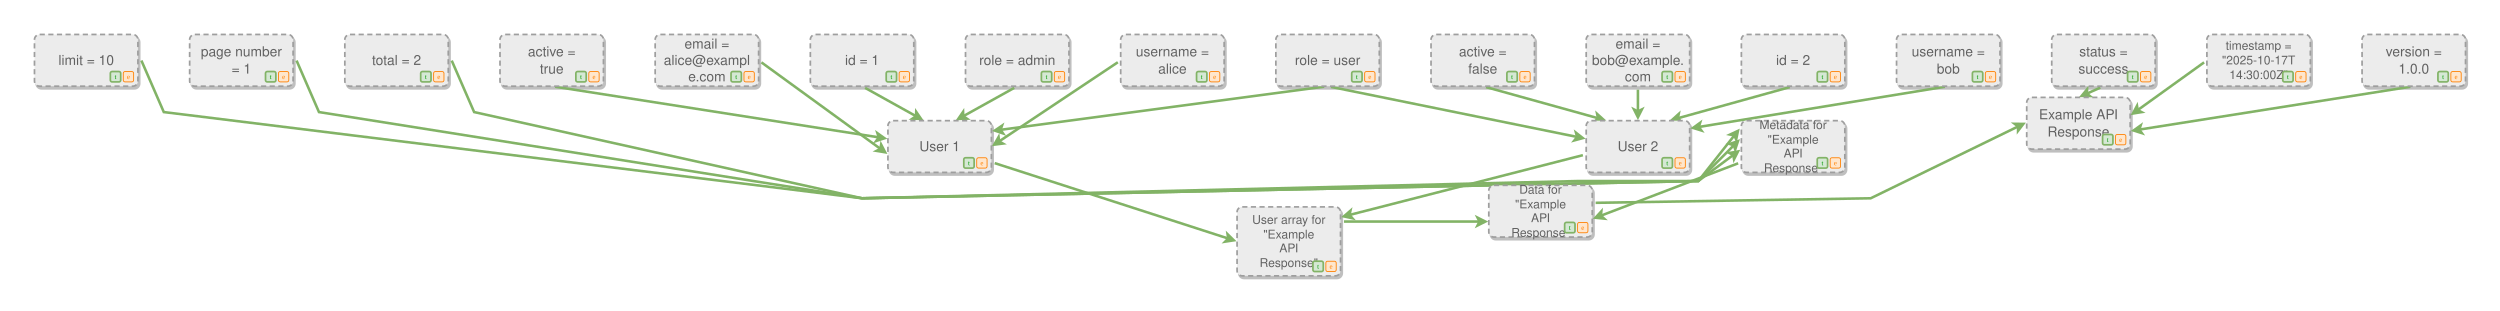
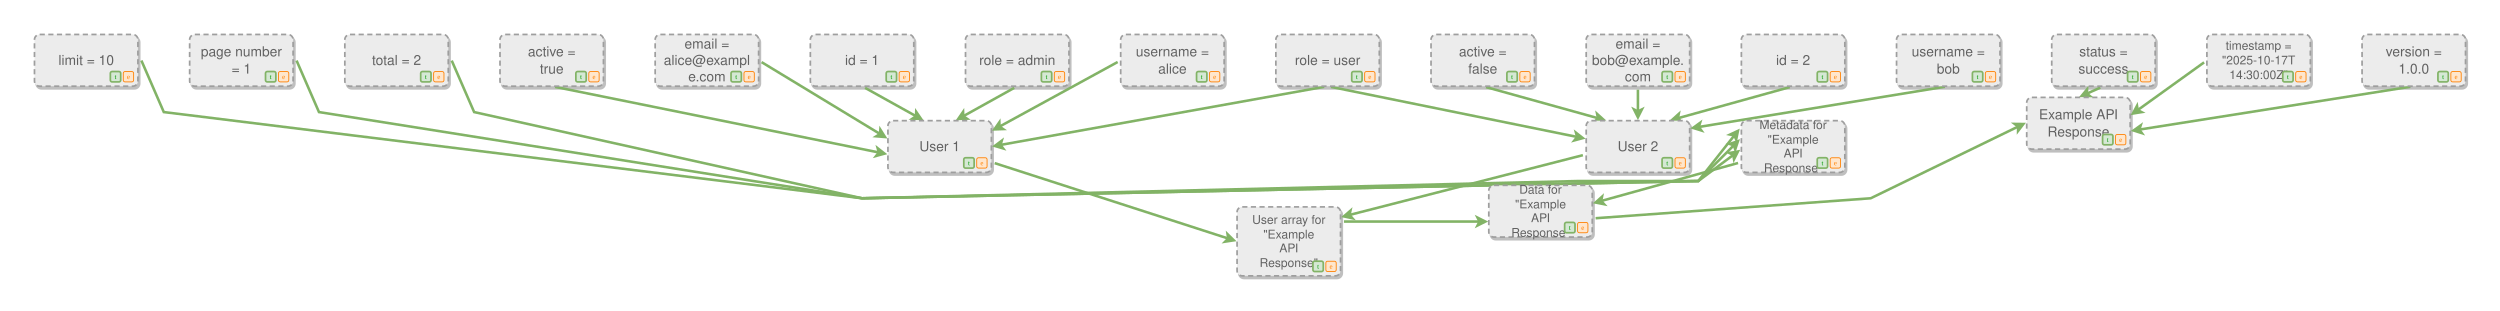
<svg xmlns="http://www.w3.org/2000/svg" width="2900" height="360" viewBox="0 0 2900 360">
  <defs>
  </defs>
  <g id="container-shells">
  </g>
  <g id="node-shadows">
    <rect x="1727" y="215" width="120" height="60" rx="6" ry="6" fill="#000000" stroke="#000000" stroke-width="2" opacity="0.25" transform="translate(2,3)" />
    <rect x="1840" y="40" width="120" height="60" rx="6" ry="6" fill="#000000" stroke="#000000" stroke-width="2" opacity="0.25" transform="translate(2,3)" />
    <rect x="940" y="40" width="120" height="60" rx="6" ry="6" fill="#000000" stroke="#000000" stroke-width="2" opacity="0.25" transform="translate(2,3)" />
    <rect x="2020" y="40" width="120" height="60" rx="6" ry="6" fill="#000000" stroke="#000000" stroke-width="2" opacity="0.25" transform="translate(2,3)" />
    <rect x="40" y="40" width="120" height="60" rx="6" ry="6" fill="#000000" stroke="#000000" stroke-width="2" opacity="0.25" transform="translate(2,3)" />
    <rect x="220" y="40" width="120" height="60" rx="6" ry="6" fill="#000000" stroke="#000000" stroke-width="2" opacity="0.25" transform="translate(2,3)" />
    <rect x="1120" y="40" width="120" height="60" rx="6" ry="6" fill="#000000" stroke="#000000" stroke-width="2" opacity="0.25" transform="translate(2,3)" />
    <rect x="1480" y="40" width="120" height="60" rx="6" ry="6" fill="#000000" stroke="#000000" stroke-width="2" opacity="0.25" transform="translate(2,3)" />
    <rect x="2380" y="40" width="120" height="60" rx="6" ry="6" fill="#000000" stroke="#000000" stroke-width="2" opacity="0.25" transform="translate(2,3)" />
    <rect x="2560" y="40" width="120" height="60" rx="6" ry="6" fill="#000000" stroke="#000000" stroke-width="2" opacity="0.25" transform="translate(2,3)" />
    <rect x="400" y="40" width="120" height="60" rx="6" ry="6" fill="#000000" stroke="#000000" stroke-width="2" opacity="0.25" transform="translate(2,3)" />
    <rect x="2351" y="113" width="120" height="60" rx="6" ry="6" fill="#000000" stroke="#000000" stroke-width="2" opacity="0.25" transform="translate(2,3)" />
    <rect x="1300" y="40" width="120" height="60" rx="6" ry="6" fill="#000000" stroke="#000000" stroke-width="2" opacity="0.25" transform="translate(2,3)" />
    <rect x="2200" y="40" width="120" height="60" rx="6" ry="6" fill="#000000" stroke="#000000" stroke-width="2" opacity="0.25" transform="translate(2,3)" />
    <rect x="2740" y="40" width="120" height="60" rx="6" ry="6" fill="#000000" stroke="#000000" stroke-width="2" opacity="0.25" transform="translate(2,3)" />
    <rect x="2020" y="140" width="120" height="60" rx="6" ry="6" fill="#000000" stroke="#000000" stroke-width="2" opacity="0.25" transform="translate(2,3)" />
    <rect x="1030" y="140" width="120" height="60" rx="6" ry="6" fill="#000000" stroke="#000000" stroke-width="2" opacity="0.25" transform="translate(2,3)" />
    <rect x="1840" y="140" width="120" height="60" rx="6" ry="6" fill="#000000" stroke="#000000" stroke-width="2" opacity="0.25" transform="translate(2,3)" />
    <rect x="1435" y="240" width="120" height="80" rx="6" ry="6" fill="#000000" stroke="#000000" stroke-width="2" opacity="0.25" transform="translate(2,3)" />
    <rect x="1660" y="40" width="120" height="60" rx="6" ry="6" fill="#000000" stroke="#000000" stroke-width="2" opacity="0.25" transform="translate(2,3)" />
    <rect x="580" y="40" width="120" height="60" rx="6" ry="6" fill="#000000" stroke="#000000" stroke-width="2" opacity="0.25" transform="translate(2,3)" />
    <rect x="760" y="40" width="120" height="60" rx="6" ry="6" fill="#000000" stroke="#000000" stroke-width="2" opacity="0.25" transform="translate(2,3)" />
  </g>
  <g id="edges">
    <g class="edge" data-edge-idx="0" data-edge-base="partof" data-edge-from="1" data-edge-to="2">
-       <polyline points="1850.93,235.27 2170,230 2341.00,146.68" fill="none" stroke="#82b366" stroke-width="3" />
-       <path d="M 2347.07 143.73 L 2340.95 151.71 L 2341.00 146.68 L 2337.00 143.62 Z" fill="#82b366" stroke="#82b366" stroke-width="3" stroke-miterlimit="10" />
+       <polyline points="1850.91,253.14 2170,230 2341.02,146.81" fill="none" stroke="#82b366" stroke-width="3" />
+       <path d="M 2347.09 143.86 L 2340.97 151.84 L 2341.02 146.81 L 2337.03 143.75 Z" fill="#82b366" stroke="#82b366" stroke-width="3" stroke-miterlimit="10" />
    </g>
    <g class="edge" data-edge-idx="1" data-edge-base="partof" data-edge-from="10" data-edge-to="5">
      <line x1="1900.00" y1="104.00" x2="1900.00" y2="129.25" stroke="#82b366" stroke-width="3" />
      <path d="M 1900.00 136.00 L 1895.50 127.00 L 1900.00 129.25 L 1904.50 127.00 Z" fill="#82b366" stroke="#82b366" stroke-width="3" stroke-miterlimit="10" />
    </g>
    <g class="edge" data-edge-idx="2" data-edge-base="partof" data-edge-from="11" data-edge-to="4">
      <line x1="1003.50" y1="101.94" x2="1062.60" y2="134.78" stroke="#82b366" stroke-width="3" />
      <path d="M 1068.50 138.06 L 1058.45 137.62 L 1062.60 134.78 L 1062.82 129.75 Z" fill="#82b366" stroke="#82b366" stroke-width="3" stroke-miterlimit="10" />
    </g>
    <g class="edge" data-edge-idx="3" data-edge-base="partof" data-edge-from="12" data-edge-to="5">
      <line x1="2076.15" y1="101.07" x2="1946.36" y2="137.12" stroke="#82b366" stroke-width="3" />
      <path d="M 1939.85 138.93 L 1947.32 132.18 L 1946.36 137.12 L 1949.73 140.86 Z" fill="#82b366" stroke="#82b366" stroke-width="3" stroke-miterlimit="10" />
    </g>
    <g class="edge" data-edge-idx="4" data-edge-base="partof" data-edge-from="13" data-edge-to="3">
      <polyline points="164.00,70.18 190,130 1000,230 1970,210 2011.82,157.12" fill="none" stroke="#82b366" stroke-width="3" />
      <path d="M 2016.00 151.82 L 2013.95 161.67 L 2011.82 157.12 L 2006.89 156.09 Z" fill="#82b366" stroke="#82b366" stroke-width="3" stroke-miterlimit="10" />
    </g>
    <g class="edge" data-edge-idx="5" data-edge-base="partof" data-edge-from="14" data-edge-to="3">
      <polyline points="343.99,70.22 370,130 1000,230 1970,210 2011.24,168.56" fill="none" stroke="#82b366" stroke-width="3" />
      <path d="M 2016.01 163.78 L 2012.85 173.33 L 2011.24 168.56 L 2006.47 166.98 Z" fill="#82b366" stroke="#82b366" stroke-width="3" stroke-miterlimit="10" />
    </g>
    <g class="edge" data-edge-idx="6" data-edge-base="partof" data-edge-from="15" data-edge-to="4">
      <line x1="1176.50" y1="101.94" x2="1117.40" y2="134.78" stroke="#82b366" stroke-width="3" />
      <path d="M 1111.50 138.06 L 1117.18 129.75 L 1117.40 134.78 L 1121.55 137.62 Z" fill="#82b366" stroke="#82b366" stroke-width="3" stroke-miterlimit="10" />
    </g>
    <g class="edge" data-edge-idx="7" data-edge-base="partof" data-edge-from="16" data-edge-to="4">
-       <line x1="1536.04" y1="100.53" x2="1160.66" y2="150.58" stroke="#82b366" stroke-width="3" />
-       <path d="M 1153.96 151.47 L 1162.29 145.82 L 1160.66 150.58 L 1163.48 154.74 Z" fill="#82b366" stroke="#82b366" stroke-width="3" stroke-miterlimit="10" />
+       <line x1="1536.06" y1="100.71" x2="1160.58" y2="168.10" stroke="#82b366" stroke-width="3" />
+       <path d="M 1153.94 169.29 L 1162.00 163.27 L 1160.58 168.10 L 1163.59 172.13 Z" fill="#82b366" stroke="#82b366" stroke-width="3" stroke-miterlimit="10" />
    </g>
    <g class="edge" data-edge-idx="8" data-edge-base="partof" data-edge-from="16" data-edge-to="5">
      <line x1="1543.92" y1="100.80" x2="1829.47" y2="158.86" stroke="#82b366" stroke-width="3" />
      <path d="M 1836.08 160.20 L 1826.36 162.82 L 1829.47 158.86 L 1828.16 154.00 Z" fill="#82b366" stroke="#82b366" stroke-width="3" stroke-miterlimit="10" />
    </g>
    <g class="edge" data-edge-idx="9" data-edge-base="partof" data-edge-from="17" data-edge-to="2">
      <line x1="2436.35" y1="101.64" x2="2420.81" y2="108.60" stroke="#82b366" stroke-width="3" />
      <path d="M 2414.65 111.36 L 2421.02 103.58 L 2420.81 108.60 L 2424.70 111.79 Z" fill="#82b366" stroke="#82b366" stroke-width="3" stroke-miterlimit="10" />
    </g>
    <g class="edge" data-edge-idx="10" data-edge-base="partof" data-edge-from="18" data-edge-to="2">
      <line x1="2556.75" y1="72.34" x2="2479.73" y2="127.72" stroke="#82b366" stroke-width="3" />
      <path d="M 2474.25 131.66 L 2478.93 122.76 L 2479.73 127.72 L 2484.18 130.06 Z" fill="#82b366" stroke="#82b366" stroke-width="3" stroke-miterlimit="10" />
    </g>
    <g class="edge" data-edge-idx="11" data-edge-base="partof" data-edge-from="19" data-edge-to="3">
      <polyline points="523.99,70.28 550,130 1000,230 1830,210 1970,210 2010.60,179.75" fill="none" stroke="#82b366" stroke-width="3" />
      <path d="M 2016.01 175.72 L 2011.48 184.70 L 2010.60 179.75 L 2006.10 177.49 Z" fill="#82b366" stroke="#82b366" stroke-width="3" stroke-miterlimit="10" />
    </g>
    <g class="edge" data-edge-idx="12" data-edge-base="partof" data-edge-from="20" data-edge-to="4">
-       <line x1="1296.67" y1="72.22" x2="1158.94" y2="164.04" stroke="#82b366" stroke-width="3" />
-       <path d="M 1153.33 167.78 L 1158.32 159.04 L 1158.94 164.04 L 1163.31 166.53 Z" fill="#82b366" stroke="#82b366" stroke-width="3" stroke-miterlimit="10" />
+       <line x1="1296.49" y1="71.92" x2="1159.43" y2="146.84" stroke="#82b366" stroke-width="3" />
+       <path d="M 1153.51 150.08 L 1159.25 141.82 L 1159.43 146.84 L 1163.57 149.71 Z" fill="#82b366" stroke="#82b366" stroke-width="3" stroke-miterlimit="10" />
    </g>
    <g class="edge" data-edge-idx="13" data-edge-base="partof" data-edge-from="21" data-edge-to="5">
      <line x1="2256.05" y1="100.64" x2="1970.61" y2="147.27" stroke="#82b366" stroke-width="3" />
      <path d="M 1963.95 148.36 L 1972.10 142.46 L 1970.61 147.27 L 1973.56 151.35 Z" fill="#82b366" stroke="#82b366" stroke-width="3" stroke-miterlimit="10" />
    </g>
    <g class="edge" data-edge-idx="14" data-edge-base="partof" data-edge-from="22" data-edge-to="2">
      <line x1="2796.05" y1="100.62" x2="2481.62" y2="150.32" stroke="#82b366" stroke-width="3" />
      <path d="M 2474.95 151.38 L 2483.14 145.53 L 2481.62 150.32 L 2484.54 154.42 Z" fill="#82b366" stroke="#82b366" stroke-width="3" stroke-miterlimit="10" />
    </g>
    <g class="edge" data-edge-idx="15" data-edge-base="partof" data-edge-from="3" data-edge-to="1">
-       <line x1="2016.26" y1="189.43" x2="1857.04" y2="250.17" stroke="#82b366" stroke-width="3" />
-       <path d="M 1850.74 252.57 L 1857.54 245.16 L 1857.04 250.17 L 1860.75 253.57 Z" fill="#82b366" stroke="#82b366" stroke-width="3" stroke-miterlimit="10" />
+       <line x1="2016.15" y1="189.07" x2="1857.36" y2="233.13" stroke="#82b366" stroke-width="3" />
+       <path d="M 1850.85 234.93 L 1858.32 228.19 L 1857.36 233.13 L 1860.73 236.86 Z" fill="#82b366" stroke="#82b366" stroke-width="3" stroke-miterlimit="10" />
    </g>
    <g class="edge" data-edge-idx="16" data-edge-base="partof" data-edge-from="4" data-edge-to="6">
      <line x1="1153.81" y1="189.23" x2="1424.77" y2="276.70" stroke="#82b366" stroke-width="3" />
      <path d="M 1431.19 278.77 L 1421.25 280.29 L 1424.77 276.70 L 1424.01 271.72 Z" fill="#82b366" stroke="#82b366" stroke-width="3" stroke-miterlimit="10" />
    </g>
    <g class="edge" data-edge-idx="17" data-edge-base="partof" data-edge-from="5" data-edge-to="6">
      <line x1="1836.13" y1="179.99" x2="1565.41" y2="249.33" stroke="#82b366" stroke-width="3" />
      <path d="M 1558.87 251.01 L 1566.48 244.42 L 1565.41 249.33 L 1568.71 253.13 Z" fill="#82b366" stroke="#82b366" stroke-width="3" stroke-miterlimit="10" />
    </g>
    <g class="edge" data-edge-idx="18" data-edge-base="partof" data-edge-from="6" data-edge-to="1">
      <line x1="1559.00" y1="257.00" x2="1716.25" y2="257.00" stroke="#82b366" stroke-width="3" />
      <path d="M 1723.00 257.00 L 1714.00 261.50 L 1716.25 257.00 L 1714.00 252.50 Z" fill="#82b366" stroke="#82b366" stroke-width="3" stroke-miterlimit="10" />
    </g>
    <g class="edge" data-edge-idx="19" data-edge-base="partof" data-edge-from="7" data-edge-to="5">
      <line x1="1723.85" y1="101.07" x2="1853.64" y2="137.12" stroke="#82b366" stroke-width="3" />
      <path d="M 1860.15 138.93 L 1850.27 140.86 L 1853.64 137.12 L 1852.68 132.18 Z" fill="#82b366" stroke="#82b366" stroke-width="3" stroke-miterlimit="10" />
    </g>
    <g class="edge" data-edge-idx="20" data-edge-base="partof" data-edge-from="8" data-edge-to="4">
-       <line x1="643.95" y1="100.62" x2="1019.38" y2="159.34" stroke="#82b366" stroke-width="3" />
-       <path d="M 1026.05 160.38 L 1016.46 163.44 L 1019.38 159.34 L 1017.85 154.55 Z" fill="#82b366" stroke="#82b366" stroke-width="3" stroke-miterlimit="10" />
+       <line x1="643.92" y1="100.79" x2="1019.46" y2="176.87" stroke="#82b366" stroke-width="3" />
+       <path d="M 1026.08 178.21 L 1016.37 180.83 L 1019.46 176.87 L 1018.15 172.01 Z" fill="#82b366" stroke="#82b366" stroke-width="3" stroke-miterlimit="10" />
    </g>
    <g class="edge" data-edge-idx="21" data-edge-base="partof" data-edge-from="9" data-edge-to="4">
-       <line x1="883.24" y1="72.35" x2="1021.30" y2="172.68" stroke="#82b366" stroke-width="3" />
-       <path d="M 1026.76 176.65 L 1016.84 175.00 L 1021.30 172.68 L 1022.13 167.72 Z" fill="#82b366" stroke="#82b366" stroke-width="3" stroke-miterlimit="10" />
+       <line x1="883.42" y1="72.07" x2="1020.81" y2="155.42" stroke="#82b366" stroke-width="3" />
+       <path d="M 1026.58 158.93 L 1016.55 158.10 L 1020.81 155.42 L 1021.22 150.41 Z" fill="#82b366" stroke="#82b366" stroke-width="3" stroke-miterlimit="10" />
    </g>
  </g>
  <g id="nodes">
    <rect x="1727" y="215" width="120" height="60" rx="6" ry="6" fill="#ececec" stroke="#9e9e9e" stroke-width="2" stroke-dasharray="6 4" />
    <text x="1787" y="220" text-anchor="middle" dominant-baseline="middle" font-family="Helvetica,Inter,Segoe UI,Arial" font-size="14" font-weight="normal" fill="#616161">Data for</text>
    <text x="1787" y="237" text-anchor="middle" dominant-baseline="middle" font-family="Helvetica,Inter,Segoe UI,Arial" font-size="14" font-weight="normal" fill="#616161">"Example</text>
    <text x="1787" y="253" text-anchor="middle" dominant-baseline="middle" font-family="Helvetica,Inter,Segoe UI,Arial" font-size="14" font-weight="normal" fill="#616161">API</text>
    <text x="1787" y="270" text-anchor="middle" dominant-baseline="middle" font-family="Helvetica,Inter,Segoe UI,Arial" font-size="14" font-weight="normal" fill="#616161">Response"</text>
    <rect x="1815" y="258" width="12" height="12" rx="2" ry="2" fill="#d5e8d4" stroke="#82b366" stroke-width="2" />
    <text x="1821.0" y="264.0" text-anchor="middle" dominant-baseline="central" font-size="8" fill="#009900">t</text>
    <rect x="1830" y="258" width="12" height="12" rx="2" ry="2" fill="#ffe6cc" stroke="#ff8000" stroke-width="1" />
    <text x="1836.0" y="264.0" text-anchor="middle" dominant-baseline="central" font-size="8" fill="#ff8000">e</text>
    <rect x="1840" y="40" width="120" height="60" rx="6" ry="6" fill="#ececec" stroke="#9e9e9e" stroke-width="2" stroke-dasharray="6 4" />
    <text x="1900" y="51" text-anchor="middle" dominant-baseline="middle" font-family="Helvetica,Inter,Segoe UI,Arial" font-size="16" font-weight="normal" fill="#616161">email =</text>
    <text x="1900" y="70" text-anchor="middle" dominant-baseline="middle" font-family="Helvetica,Inter,Segoe UI,Arial" font-size="16" font-weight="normal" fill="#616161">bob@example.</text>
    <text x="1900" y="89" text-anchor="middle" dominant-baseline="middle" font-family="Helvetica,Inter,Segoe UI,Arial" font-size="16" font-weight="normal" fill="#616161">com</text>
    <rect x="1928" y="83" width="12" height="12" rx="2" ry="2" fill="#d5e8d4" stroke="#82b366" stroke-width="2" />
    <text x="1934.0" y="89.0" text-anchor="middle" dominant-baseline="central" font-size="8" fill="#009900">t</text>
    <rect x="1943" y="83" width="12" height="12" rx="2" ry="2" fill="#ffe6cc" stroke="#ff8000" stroke-width="1" />
    <text x="1949.0" y="89.0" text-anchor="middle" dominant-baseline="central" font-size="8" fill="#ff8000">e</text>
    <rect x="940" y="40" width="120" height="60" rx="6" ry="6" fill="#ececec" stroke="#9e9e9e" stroke-width="2" stroke-dasharray="6 4" />
    <text x="1000" y="70" text-anchor="middle" dominant-baseline="middle" font-family="Helvetica,Inter,Segoe UI,Arial" font-size="16" font-weight="normal" fill="#616161">id = 1</text>
    <rect x="1028" y="83" width="12" height="12" rx="2" ry="2" fill="#d5e8d4" stroke="#82b366" stroke-width="2" />
    <text x="1034.0" y="89.0" text-anchor="middle" dominant-baseline="central" font-size="8" fill="#009900">t</text>
    <rect x="1043" y="83" width="12" height="12" rx="2" ry="2" fill="#ffe6cc" stroke="#ff8000" stroke-width="1" />
    <text x="1049.0" y="89.0" text-anchor="middle" dominant-baseline="central" font-size="8" fill="#ff8000">e</text>
    <rect x="2020" y="40" width="120" height="60" rx="6" ry="6" fill="#ececec" stroke="#9e9e9e" stroke-width="2" stroke-dasharray="6 4" />
    <text x="2080" y="70" text-anchor="middle" dominant-baseline="middle" font-family="Helvetica,Inter,Segoe UI,Arial" font-size="16" font-weight="normal" fill="#616161">id = 2</text>
    <rect x="2108" y="83" width="12" height="12" rx="2" ry="2" fill="#d5e8d4" stroke="#82b366" stroke-width="2" />
    <text x="2114.0" y="89.0" text-anchor="middle" dominant-baseline="central" font-size="8" fill="#009900">t</text>
    <rect x="2123" y="83" width="12" height="12" rx="2" ry="2" fill="#ffe6cc" stroke="#ff8000" stroke-width="1" />
    <text x="2129.0" y="89.0" text-anchor="middle" dominant-baseline="central" font-size="8" fill="#ff8000">e</text>
    <rect x="40" y="40" width="120" height="60" rx="6" ry="6" fill="#ececec" stroke="#9e9e9e" stroke-width="2" stroke-dasharray="6 4" />
    <text x="100" y="70" text-anchor="middle" dominant-baseline="middle" font-family="Helvetica,Inter,Segoe UI,Arial" font-size="16" font-weight="normal" fill="#616161">limit = 10</text>
    <rect x="128" y="83" width="12" height="12" rx="2" ry="2" fill="#d5e8d4" stroke="#82b366" stroke-width="2" />
    <text x="134.0" y="89.0" text-anchor="middle" dominant-baseline="central" font-size="8" fill="#009900">t</text>
    <rect x="143" y="83" width="12" height="12" rx="2" ry="2" fill="#ffe6cc" stroke="#ff8000" stroke-width="1" />
    <text x="149.0" y="89.0" text-anchor="middle" dominant-baseline="central" font-size="8" fill="#ff8000">e</text>
    <rect x="220" y="40" width="120" height="60" rx="6" ry="6" fill="#ececec" stroke="#9e9e9e" stroke-width="2" stroke-dasharray="6 4" />
    <text x="280" y="60" text-anchor="middle" dominant-baseline="middle" font-family="Helvetica,Inter,Segoe UI,Arial" font-size="16" font-weight="normal" fill="#616161">page number</text>
    <text x="280" y="80" text-anchor="middle" dominant-baseline="middle" font-family="Helvetica,Inter,Segoe UI,Arial" font-size="16" font-weight="normal" fill="#616161">= 1</text>
    <rect x="308" y="83" width="12" height="12" rx="2" ry="2" fill="#d5e8d4" stroke="#82b366" stroke-width="2" />
    <text x="314.0" y="89.0" text-anchor="middle" dominant-baseline="central" font-size="8" fill="#009900">t</text>
    <rect x="323" y="83" width="12" height="12" rx="2" ry="2" fill="#ffe6cc" stroke="#ff8000" stroke-width="1" />
    <text x="329.0" y="89.0" text-anchor="middle" dominant-baseline="central" font-size="8" fill="#ff8000">e</text>
    <rect x="1120" y="40" width="120" height="60" rx="6" ry="6" fill="#ececec" stroke="#9e9e9e" stroke-width="2" stroke-dasharray="6 4" />
    <text x="1180" y="70" text-anchor="middle" dominant-baseline="middle" font-family="Helvetica,Inter,Segoe UI,Arial" font-size="16" font-weight="normal" fill="#616161">role = admin</text>
    <rect x="1208" y="83" width="12" height="12" rx="2" ry="2" fill="#d5e8d4" stroke="#82b366" stroke-width="2" />
    <text x="1214.0" y="89.0" text-anchor="middle" dominant-baseline="central" font-size="8" fill="#009900">t</text>
    <rect x="1223" y="83" width="12" height="12" rx="2" ry="2" fill="#ffe6cc" stroke="#ff8000" stroke-width="1" />
    <text x="1229.0" y="89.0" text-anchor="middle" dominant-baseline="central" font-size="8" fill="#ff8000">e</text>
    <rect x="1480" y="40" width="120" height="60" rx="6" ry="6" fill="#ececec" stroke="#9e9e9e" stroke-width="2" stroke-dasharray="6 4" />
    <text x="1540" y="70" text-anchor="middle" dominant-baseline="middle" font-family="Helvetica,Inter,Segoe UI,Arial" font-size="16" font-weight="normal" fill="#616161">role = user</text>
    <rect x="1568" y="83" width="12" height="12" rx="2" ry="2" fill="#d5e8d4" stroke="#82b366" stroke-width="2" />
    <text x="1574.0" y="89.0" text-anchor="middle" dominant-baseline="central" font-size="8" fill="#009900">t</text>
    <rect x="1583" y="83" width="12" height="12" rx="2" ry="2" fill="#ffe6cc" stroke="#ff8000" stroke-width="1" />
    <text x="1589.0" y="89.0" text-anchor="middle" dominant-baseline="central" font-size="8" fill="#ff8000">e</text>
    <rect x="2380" y="40" width="120" height="60" rx="6" ry="6" fill="#ececec" stroke="#9e9e9e" stroke-width="2" stroke-dasharray="6 4" />
    <text x="2440" y="60" text-anchor="middle" dominant-baseline="middle" font-family="Helvetica,Inter,Segoe UI,Arial" font-size="16" font-weight="normal" fill="#616161">status =</text>
    <text x="2440" y="80" text-anchor="middle" dominant-baseline="middle" font-family="Helvetica,Inter,Segoe UI,Arial" font-size="16" font-weight="normal" fill="#616161">success</text>
    <rect x="2468" y="83" width="12" height="12" rx="2" ry="2" fill="#d5e8d4" stroke="#82b366" stroke-width="2" />
    <text x="2474.0" y="89.0" text-anchor="middle" dominant-baseline="central" font-size="8" fill="#009900">t</text>
    <rect x="2483" y="83" width="12" height="12" rx="2" ry="2" fill="#ffe6cc" stroke="#ff8000" stroke-width="1" />
    <text x="2489.0" y="89.0" text-anchor="middle" dominant-baseline="central" font-size="8" fill="#ff8000">e</text>
    <rect x="2560" y="40" width="120" height="60" rx="6" ry="6" fill="#ececec" stroke="#9e9e9e" stroke-width="2" stroke-dasharray="6 4" />
    <text x="2620" y="53" text-anchor="middle" dominant-baseline="middle" font-family="Helvetica,Inter,Segoe UI,Arial" font-size="14" font-weight="normal" fill="#616161">timestamp =</text>
    <text x="2620" y="70" text-anchor="middle" dominant-baseline="middle" font-family="Helvetica,Inter,Segoe UI,Arial" font-size="14" font-weight="normal" fill="#616161">"2025-10-17T</text>
    <text x="2620" y="87" text-anchor="middle" dominant-baseline="middle" font-family="Helvetica,Inter,Segoe UI,Arial" font-size="14" font-weight="normal" fill="#616161">14:30:00Z"</text>
    <rect x="2648" y="83" width="12" height="12" rx="2" ry="2" fill="#d5e8d4" stroke="#82b366" stroke-width="2" />
    <text x="2654.0" y="89.0" text-anchor="middle" dominant-baseline="central" font-size="8" fill="#009900">t</text>
    <rect x="2663" y="83" width="12" height="12" rx="2" ry="2" fill="#ffe6cc" stroke="#ff8000" stroke-width="1" />
    <text x="2669.0" y="89.0" text-anchor="middle" dominant-baseline="central" font-size="8" fill="#ff8000">e</text>
    <rect x="400" y="40" width="120" height="60" rx="6" ry="6" fill="#ececec" stroke="#9e9e9e" stroke-width="2" stroke-dasharray="6 4" />
    <text x="460" y="70" text-anchor="middle" dominant-baseline="middle" font-family="Helvetica,Inter,Segoe UI,Arial" font-size="16" font-weight="normal" fill="#616161">total = 2</text>
    <rect x="488" y="83" width="12" height="12" rx="2" ry="2" fill="#d5e8d4" stroke="#82b366" stroke-width="2" />
    <text x="494.0" y="89.0" text-anchor="middle" dominant-baseline="central" font-size="8" fill="#009900">t</text>
    <rect x="503" y="83" width="12" height="12" rx="2" ry="2" fill="#ffe6cc" stroke="#ff8000" stroke-width="1" />
    <text x="509.0" y="89.0" text-anchor="middle" dominant-baseline="central" font-size="8" fill="#ff8000">e</text>
    <rect x="2351" y="113" width="120" height="60" rx="6" ry="6" fill="#ececec" stroke="#9e9e9e" stroke-width="2" stroke-dasharray="6 4" />
    <text x="2411" y="133" text-anchor="middle" dominant-baseline="middle" font-family="Helvetica,Inter,Segoe UI,Arial" font-size="16" font-weight="normal" fill="#616161">Example API</text>
    <text x="2411" y="153" text-anchor="middle" dominant-baseline="middle" font-family="Helvetica,Inter,Segoe UI,Arial" font-size="16" font-weight="normal" fill="#616161">Response</text>
    <rect x="2439" y="156" width="12" height="12" rx="2" ry="2" fill="#d5e8d4" stroke="#82b366" stroke-width="2" />
    <text x="2445.0" y="162.0" text-anchor="middle" dominant-baseline="central" font-size="8" fill="#009900">t</text>
    <rect x="2454" y="156" width="12" height="12" rx="2" ry="2" fill="#ffe6cc" stroke="#ff8000" stroke-width="1" />
    <text x="2460.0" y="162.0" text-anchor="middle" dominant-baseline="central" font-size="8" fill="#ff8000">e</text>
    <rect x="1300" y="40" width="120" height="60" rx="6" ry="6" fill="#ececec" stroke="#9e9e9e" stroke-width="2" stroke-dasharray="6 4" />
    <text x="1360" y="60" text-anchor="middle" dominant-baseline="middle" font-family="Helvetica,Inter,Segoe UI,Arial" font-size="16" font-weight="normal" fill="#616161">username =</text>
    <text x="1360" y="80" text-anchor="middle" dominant-baseline="middle" font-family="Helvetica,Inter,Segoe UI,Arial" font-size="16" font-weight="normal" fill="#616161">alice</text>
    <rect x="1388" y="83" width="12" height="12" rx="2" ry="2" fill="#d5e8d4" stroke="#82b366" stroke-width="2" />
    <text x="1394.0" y="89.0" text-anchor="middle" dominant-baseline="central" font-size="8" fill="#009900">t</text>
    <rect x="1403" y="83" width="12" height="12" rx="2" ry="2" fill="#ffe6cc" stroke="#ff8000" stroke-width="1" />
    <text x="1409.0" y="89.0" text-anchor="middle" dominant-baseline="central" font-size="8" fill="#ff8000">e</text>
    <rect x="2200" y="40" width="120" height="60" rx="6" ry="6" fill="#ececec" stroke="#9e9e9e" stroke-width="2" stroke-dasharray="6 4" />
    <text x="2260" y="60" text-anchor="middle" dominant-baseline="middle" font-family="Helvetica,Inter,Segoe UI,Arial" font-size="16" font-weight="normal" fill="#616161">username =</text>
    <text x="2260" y="80" text-anchor="middle" dominant-baseline="middle" font-family="Helvetica,Inter,Segoe UI,Arial" font-size="16" font-weight="normal" fill="#616161">bob</text>
    <rect x="2288" y="83" width="12" height="12" rx="2" ry="2" fill="#d5e8d4" stroke="#82b366" stroke-width="2" />
    <text x="2294.0" y="89.0" text-anchor="middle" dominant-baseline="central" font-size="8" fill="#009900">t</text>
    <rect x="2303" y="83" width="12" height="12" rx="2" ry="2" fill="#ffe6cc" stroke="#ff8000" stroke-width="1" />
    <text x="2309.0" y="89.0" text-anchor="middle" dominant-baseline="central" font-size="8" fill="#ff8000">e</text>
    <rect x="2740" y="40" width="120" height="60" rx="6" ry="6" fill="#ececec" stroke="#9e9e9e" stroke-width="2" stroke-dasharray="6 4" />
    <text x="2800" y="60" text-anchor="middle" dominant-baseline="middle" font-family="Helvetica,Inter,Segoe UI,Arial" font-size="16" font-weight="normal" fill="#616161">version =</text>
    <text x="2800" y="80" text-anchor="middle" dominant-baseline="middle" font-family="Helvetica,Inter,Segoe UI,Arial" font-size="16" font-weight="normal" fill="#616161">1.0.0</text>
    <rect x="2828" y="83" width="12" height="12" rx="2" ry="2" fill="#d5e8d4" stroke="#82b366" stroke-width="2" />
    <text x="2834.0" y="89.0" text-anchor="middle" dominant-baseline="central" font-size="8" fill="#009900">t</text>
    <rect x="2843" y="83" width="12" height="12" rx="2" ry="2" fill="#ffe6cc" stroke="#ff8000" stroke-width="1" />
    <text x="2849.0" y="89.0" text-anchor="middle" dominant-baseline="central" font-size="8" fill="#ff8000">e</text>
    <rect x="2020" y="140" width="120" height="60" rx="6" ry="6" fill="#ececec" stroke="#9e9e9e" stroke-width="2" stroke-dasharray="6 4" />
    <text x="2080" y="145" text-anchor="middle" dominant-baseline="middle" font-family="Helvetica,Inter,Segoe UI,Arial" font-size="14" font-weight="normal" fill="#616161">Metadata for</text>
    <text x="2080" y="162" text-anchor="middle" dominant-baseline="middle" font-family="Helvetica,Inter,Segoe UI,Arial" font-size="14" font-weight="normal" fill="#616161">"Example</text>
    <text x="2080" y="178" text-anchor="middle" dominant-baseline="middle" font-family="Helvetica,Inter,Segoe UI,Arial" font-size="14" font-weight="normal" fill="#616161">API</text>
    <text x="2080" y="195" text-anchor="middle" dominant-baseline="middle" font-family="Helvetica,Inter,Segoe UI,Arial" font-size="14" font-weight="normal" fill="#616161">Response"</text>
    <rect x="2108" y="183" width="12" height="12" rx="2" ry="2" fill="#d5e8d4" stroke="#82b366" stroke-width="2" />
    <text x="2114.0" y="189.0" text-anchor="middle" dominant-baseline="central" font-size="8" fill="#009900">t</text>
    <rect x="2123" y="183" width="12" height="12" rx="2" ry="2" fill="#ffe6cc" stroke="#ff8000" stroke-width="1" />
    <text x="2129.0" y="189.0" text-anchor="middle" dominant-baseline="central" font-size="8" fill="#ff8000">e</text>
    <rect x="1030" y="140" width="120" height="60" rx="6" ry="6" fill="#ececec" stroke="#9e9e9e" stroke-width="2" stroke-dasharray="6 4" />
    <text x="1090" y="170" text-anchor="middle" dominant-baseline="middle" font-family="Helvetica,Inter,Segoe UI,Arial" font-size="16" font-weight="normal" fill="#616161">User 1</text>
    <rect x="1118" y="183" width="12" height="12" rx="2" ry="2" fill="#d5e8d4" stroke="#82b366" stroke-width="2" />
    <text x="1124.0" y="189.0" text-anchor="middle" dominant-baseline="central" font-size="8" fill="#009900">t</text>
    <rect x="1133" y="183" width="12" height="12" rx="2" ry="2" fill="#ffe6cc" stroke="#ff8000" stroke-width="1" />
    <text x="1139.0" y="189.0" text-anchor="middle" dominant-baseline="central" font-size="8" fill="#ff8000">e</text>
    <rect x="1840" y="140" width="120" height="60" rx="6" ry="6" fill="#ececec" stroke="#9e9e9e" stroke-width="2" stroke-dasharray="6 4" />
    <text x="1900" y="170" text-anchor="middle" dominant-baseline="middle" font-family="Helvetica,Inter,Segoe UI,Arial" font-size="16" font-weight="normal" fill="#616161">User 2</text>
    <rect x="1928" y="183" width="12" height="12" rx="2" ry="2" fill="#d5e8d4" stroke="#82b366" stroke-width="2" />
    <text x="1934.0" y="189.0" text-anchor="middle" dominant-baseline="central" font-size="8" fill="#009900">t</text>
    <rect x="1943" y="183" width="12" height="12" rx="2" ry="2" fill="#ffe6cc" stroke="#ff8000" stroke-width="1" />
    <text x="1949.0" y="189.0" text-anchor="middle" dominant-baseline="central" font-size="8" fill="#ff8000">e</text>
    <rect x="1435" y="240" width="120" height="80" rx="6" ry="6" fill="#ececec" stroke="#9e9e9e" stroke-width="2" stroke-dasharray="6 4" />
    <text x="1495" y="255" text-anchor="middle" dominant-baseline="middle" font-family="Helvetica,Inter,Segoe UI,Arial" font-size="14" font-weight="normal" fill="#616161">User array for</text>
    <text x="1495" y="272" text-anchor="middle" dominant-baseline="middle" font-family="Helvetica,Inter,Segoe UI,Arial" font-size="14" font-weight="normal" fill="#616161">"Example</text>
    <text x="1495" y="288" text-anchor="middle" dominant-baseline="middle" font-family="Helvetica,Inter,Segoe UI,Arial" font-size="14" font-weight="normal" fill="#616161">API</text>
    <text x="1495" y="305" text-anchor="middle" dominant-baseline="middle" font-family="Helvetica,Inter,Segoe UI,Arial" font-size="14" font-weight="normal" fill="#616161">Response"</text>
    <rect x="1523" y="303" width="12" height="12" rx="2" ry="2" fill="#d5e8d4" stroke="#82b366" stroke-width="2" />
    <text x="1529.0" y="309.0" text-anchor="middle" dominant-baseline="central" font-size="8" fill="#009900">t</text>
    <rect x="1538" y="303" width="12" height="12" rx="2" ry="2" fill="#ffe6cc" stroke="#ff8000" stroke-width="1" />
    <text x="1544.0" y="309.0" text-anchor="middle" dominant-baseline="central" font-size="8" fill="#ff8000">e</text>
    <rect x="1660" y="40" width="120" height="60" rx="6" ry="6" fill="#ececec" stroke="#9e9e9e" stroke-width="2" stroke-dasharray="6 4" />
    <text x="1720" y="60" text-anchor="middle" dominant-baseline="middle" font-family="Helvetica,Inter,Segoe UI,Arial" font-size="16" font-weight="normal" fill="#616161">active =</text>
    <text x="1720" y="80" text-anchor="middle" dominant-baseline="middle" font-family="Helvetica,Inter,Segoe UI,Arial" font-size="16" font-weight="normal" fill="#616161">false</text>
    <rect x="1748" y="83" width="12" height="12" rx="2" ry="2" fill="#d5e8d4" stroke="#82b366" stroke-width="2" />
    <text x="1754.0" y="89.0" text-anchor="middle" dominant-baseline="central" font-size="8" fill="#009900">t</text>
    <rect x="1763" y="83" width="12" height="12" rx="2" ry="2" fill="#ffe6cc" stroke="#ff8000" stroke-width="1" />
    <text x="1769.0" y="89.0" text-anchor="middle" dominant-baseline="central" font-size="8" fill="#ff8000">e</text>
    <rect x="580" y="40" width="120" height="60" rx="6" ry="6" fill="#ececec" stroke="#9e9e9e" stroke-width="2" stroke-dasharray="6 4" />
    <text x="640" y="60" text-anchor="middle" dominant-baseline="middle" font-family="Helvetica,Inter,Segoe UI,Arial" font-size="16" font-weight="normal" fill="#616161">active =</text>
    <text x="640" y="80" text-anchor="middle" dominant-baseline="middle" font-family="Helvetica,Inter,Segoe UI,Arial" font-size="16" font-weight="normal" fill="#616161">true</text>
    <rect x="668" y="83" width="12" height="12" rx="2" ry="2" fill="#d5e8d4" stroke="#82b366" stroke-width="2" />
    <text x="674.0" y="89.0" text-anchor="middle" dominant-baseline="central" font-size="8" fill="#009900">t</text>
    <rect x="683" y="83" width="12" height="12" rx="2" ry="2" fill="#ffe6cc" stroke="#ff8000" stroke-width="1" />
    <text x="689.0" y="89.0" text-anchor="middle" dominant-baseline="central" font-size="8" fill="#ff8000">e</text>
    <rect x="760" y="40" width="120" height="60" rx="6" ry="6" fill="#ececec" stroke="#9e9e9e" stroke-width="2" stroke-dasharray="6 4" />
    <text x="820" y="51" text-anchor="middle" dominant-baseline="middle" font-family="Helvetica,Inter,Segoe UI,Arial" font-size="16" font-weight="normal" fill="#616161">email =</text>
    <text x="820" y="70" text-anchor="middle" dominant-baseline="middle" font-family="Helvetica,Inter,Segoe UI,Arial" font-size="16" font-weight="normal" fill="#616161">alice@exampl</text>
    <text x="820" y="89" text-anchor="middle" dominant-baseline="middle" font-family="Helvetica,Inter,Segoe UI,Arial" font-size="16" font-weight="normal" fill="#616161">e.com</text>
    <rect x="848" y="83" width="12" height="12" rx="2" ry="2" fill="#d5e8d4" stroke="#82b366" stroke-width="2" />
    <text x="854.0" y="89.0" text-anchor="middle" dominant-baseline="central" font-size="8" fill="#009900">t</text>
    <rect x="863" y="83" width="12" height="12" rx="2" ry="2" fill="#ffe6cc" stroke="#ff8000" stroke-width="1" />
    <text x="869.0" y="89.0" text-anchor="middle" dominant-baseline="central" font-size="8" fill="#ff8000">e</text>
  </g>
</svg>
